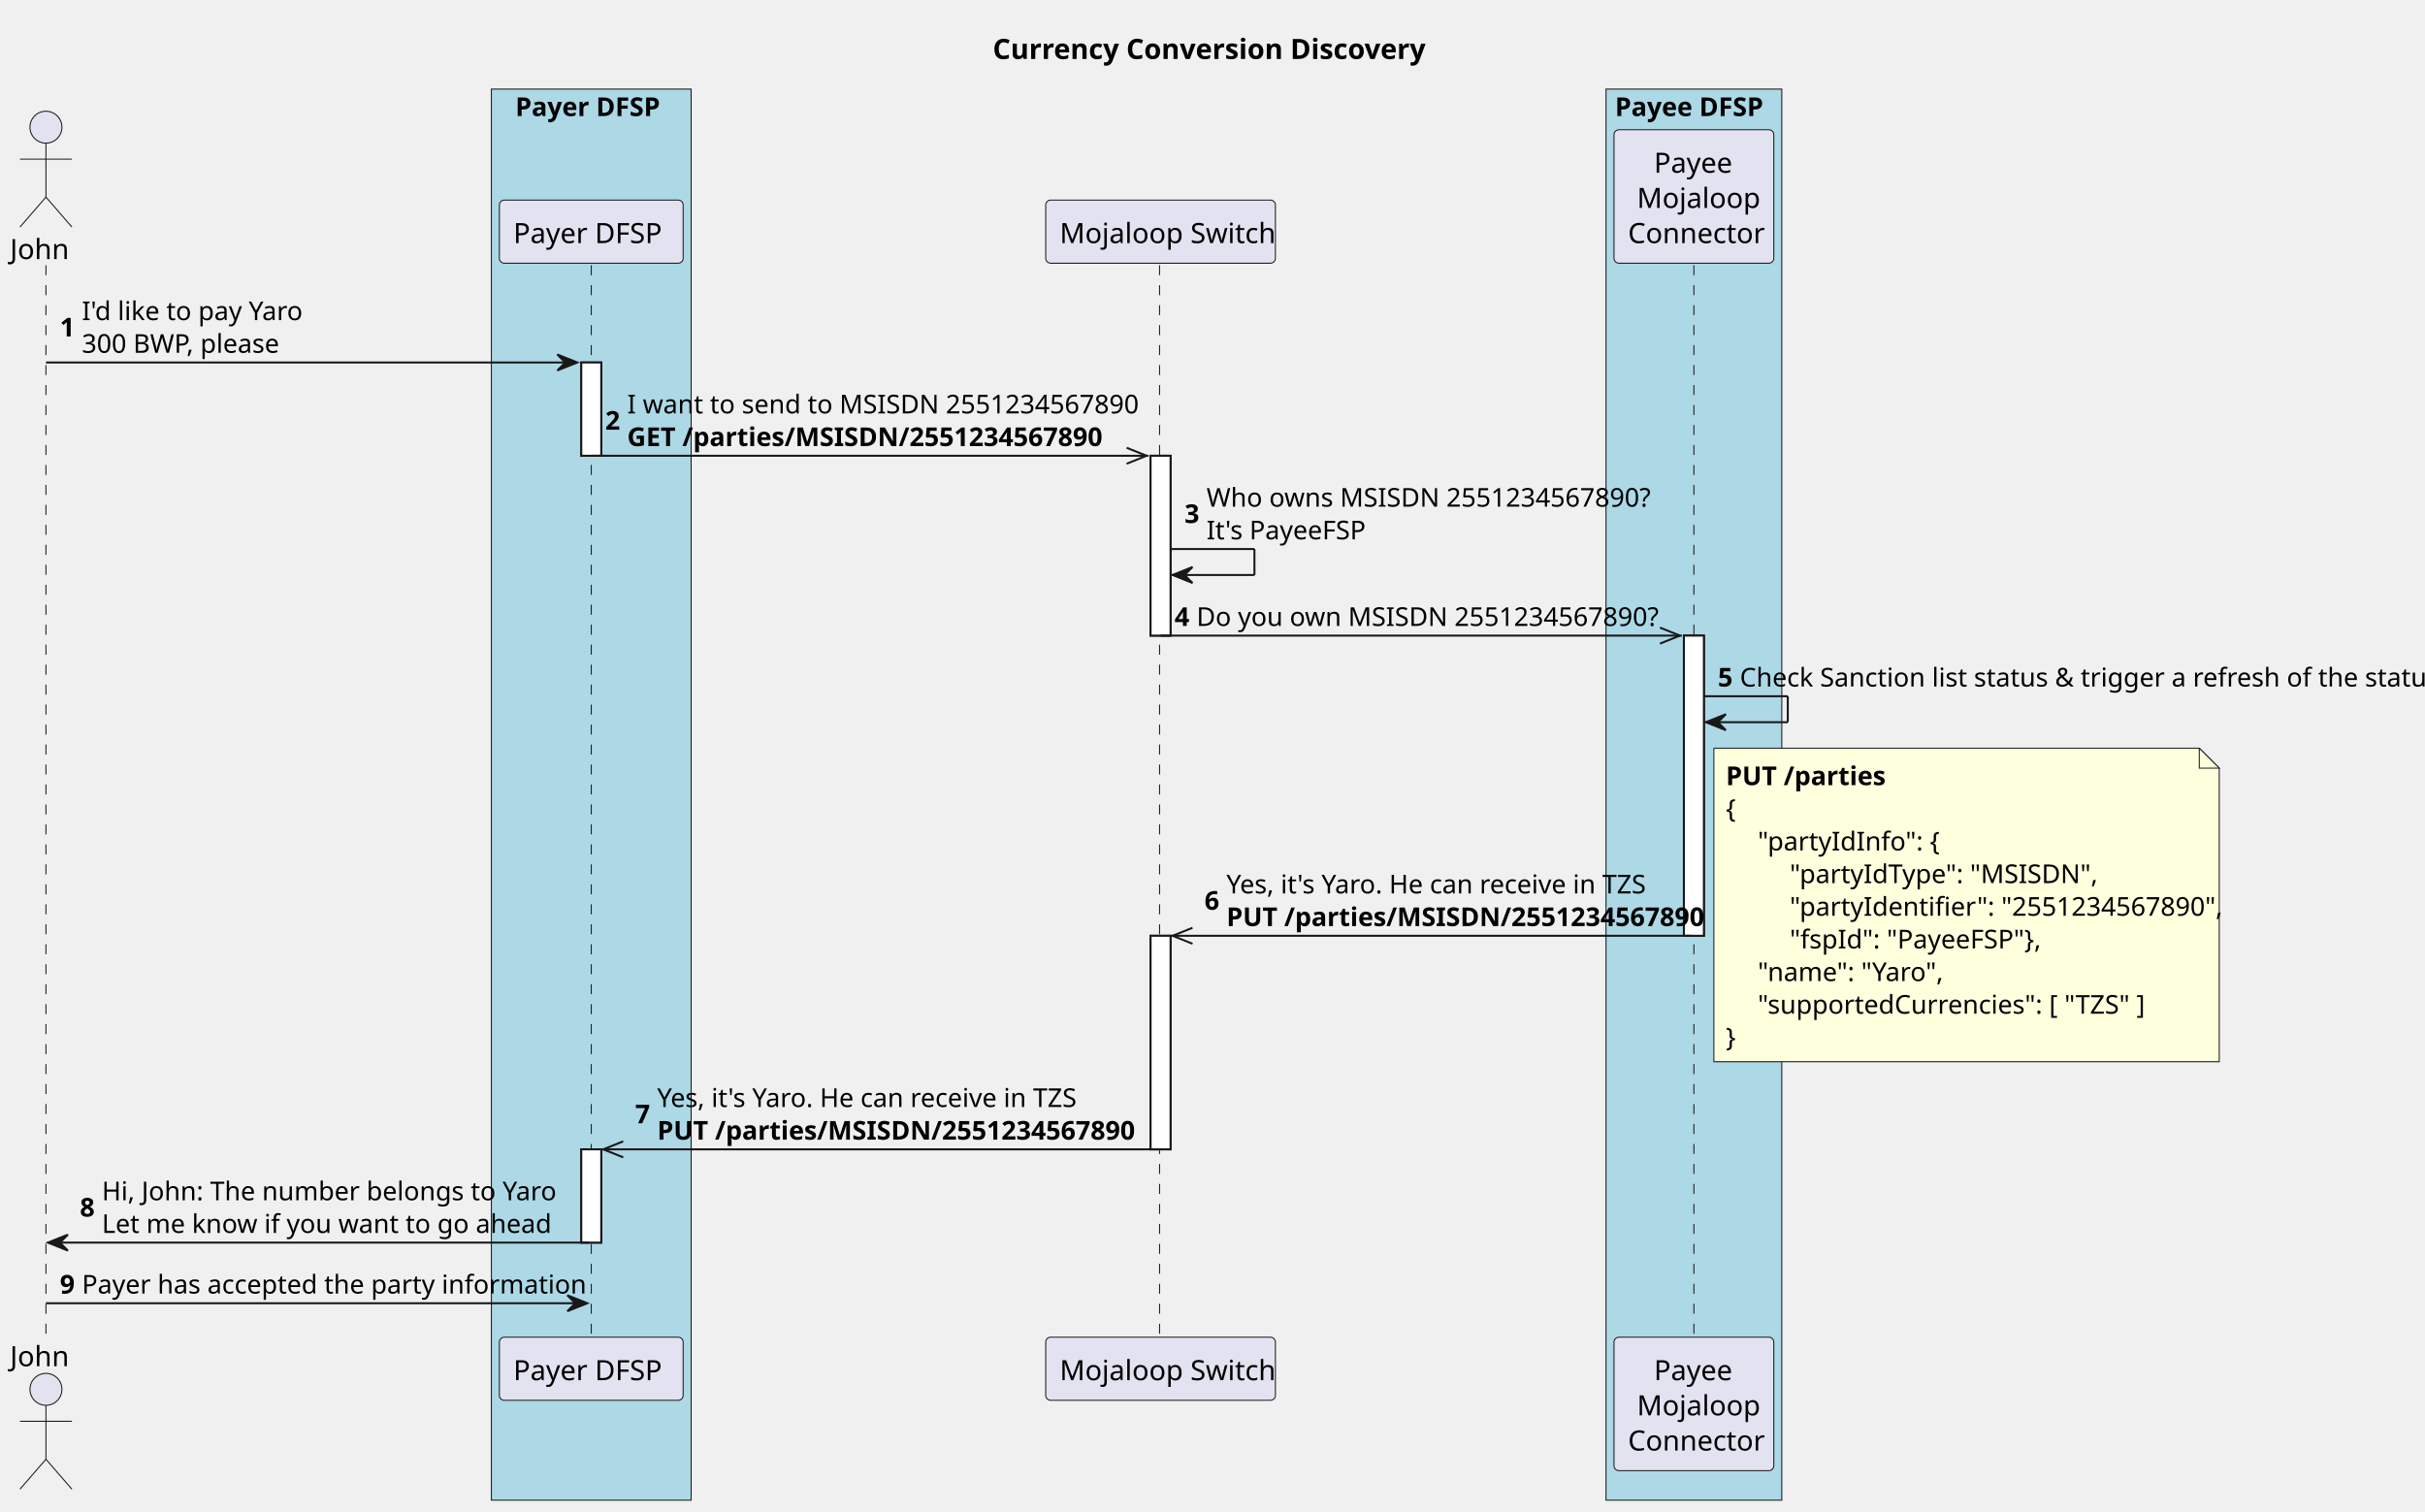
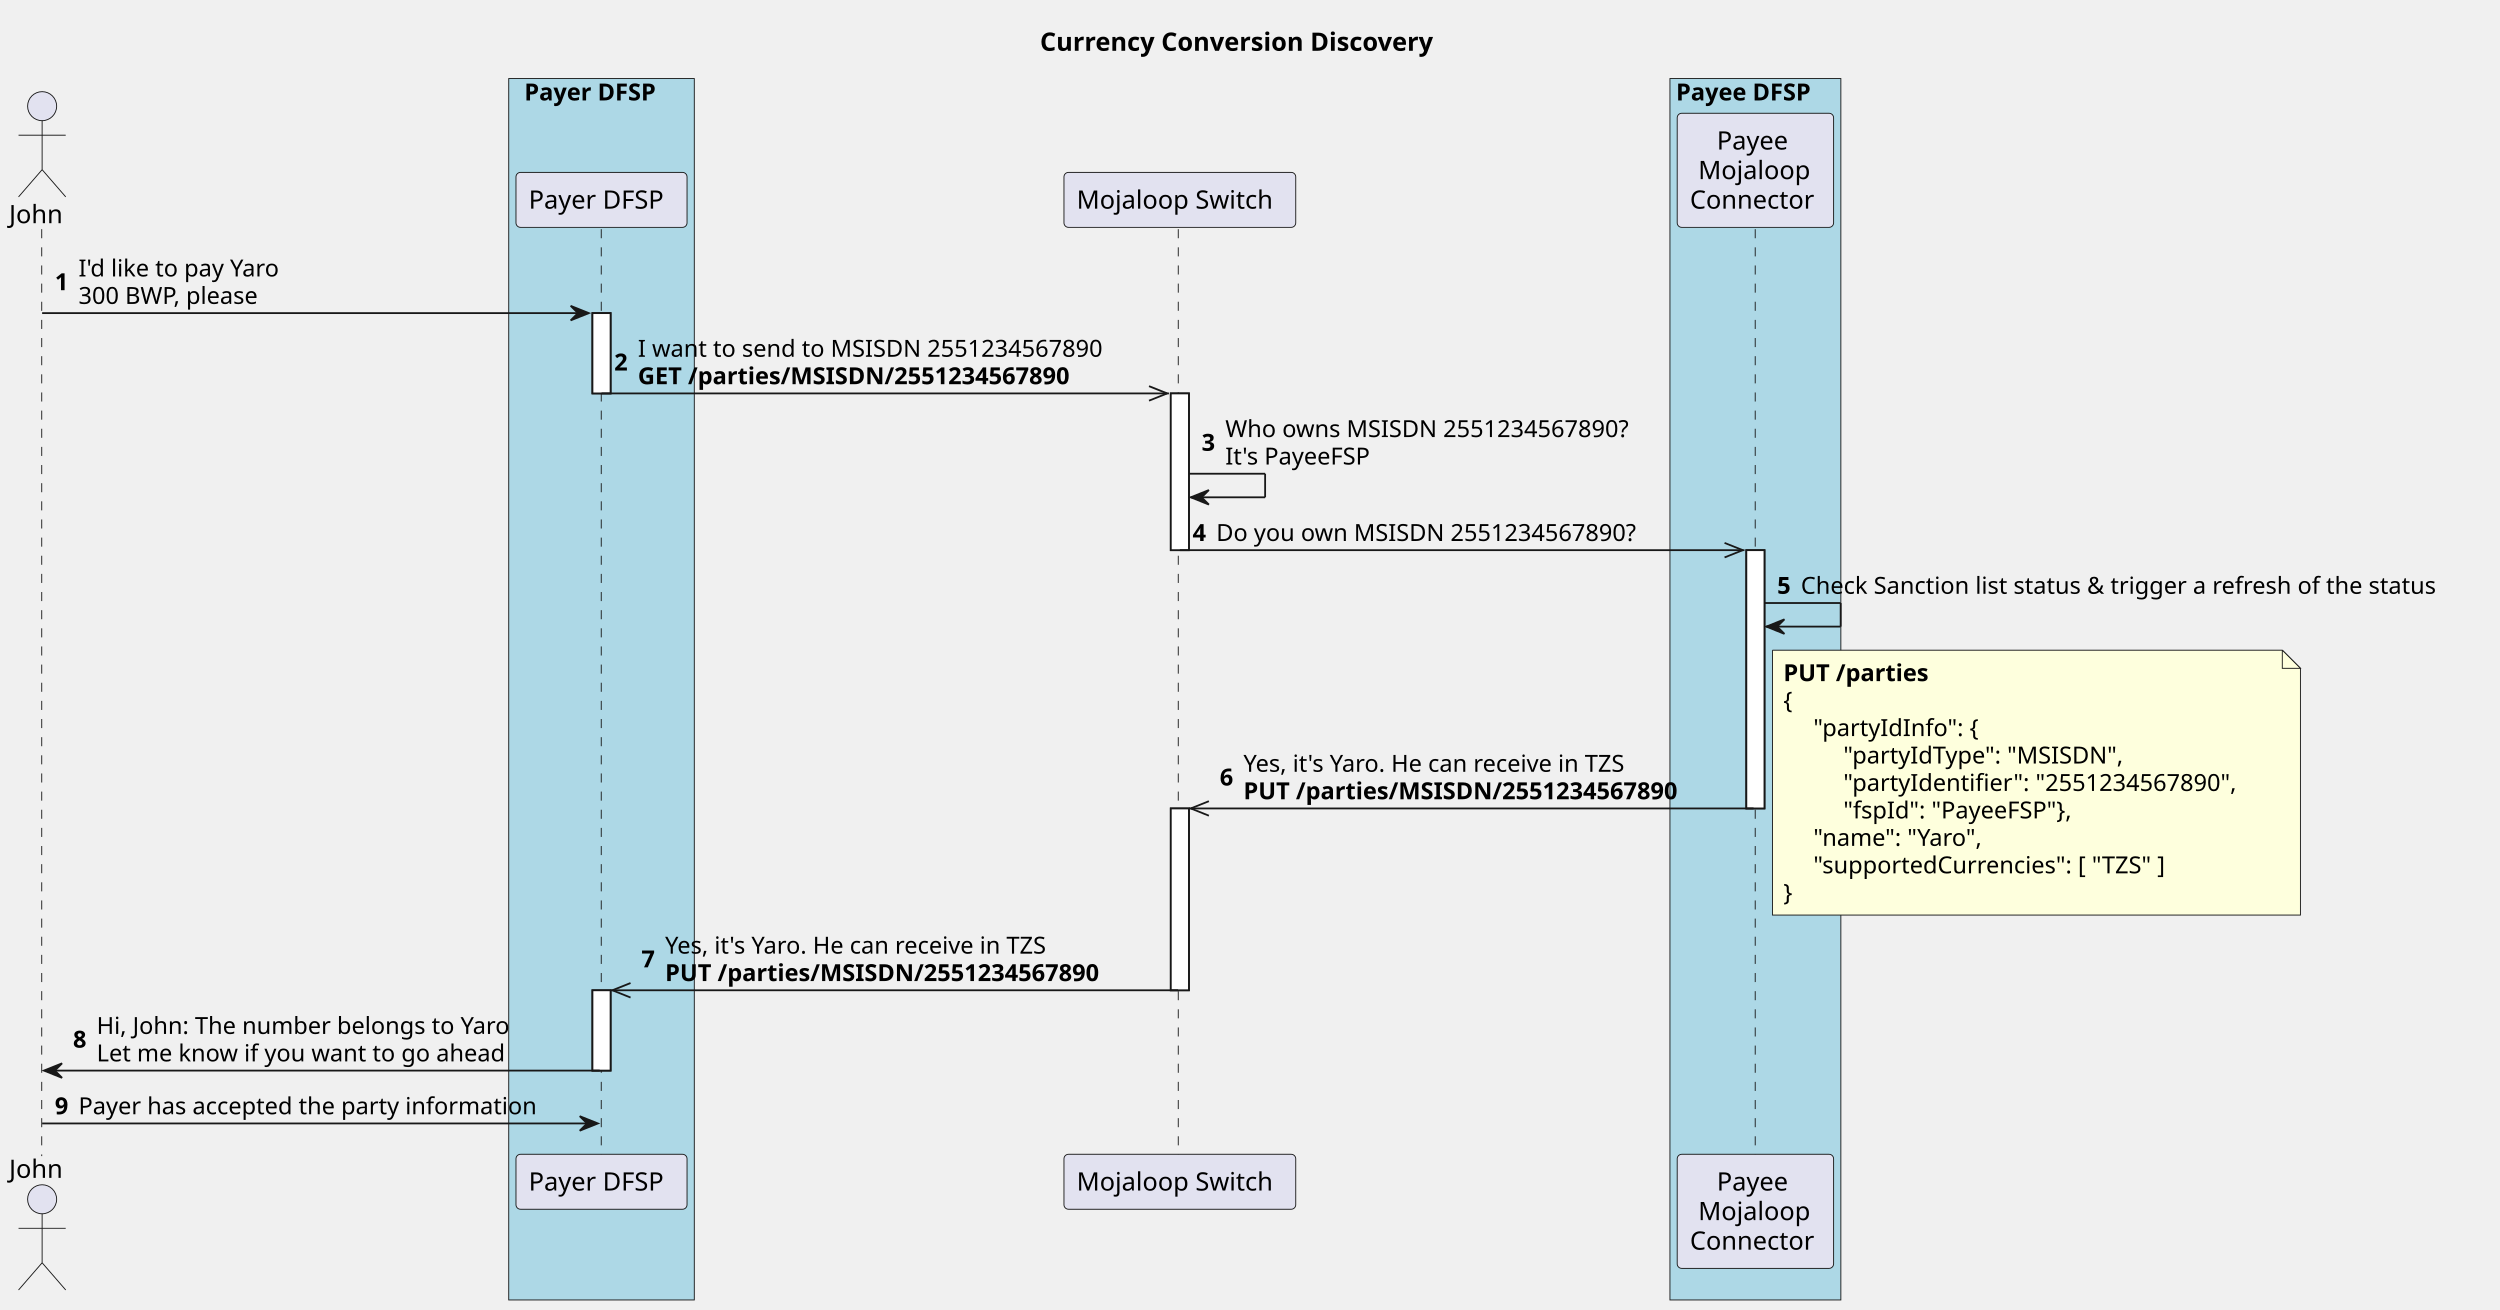
- <svg xmlns="http://www.w3.org/2000/svg" contentStyleType="text/css" height="757px" preserveAspectRatio="none" style="width:1214px;height:757px;background:#FFFFFF;" version="1.1" viewBox="0 0 1214 757" width="1214px" zoomAndPan="magnify">
+ <svg xmlns="http://www.w3.org/2000/svg" contentStyleType="text/css" height="722px" preserveAspectRatio="none" style="width:1378px;height:722px;background:#FFFFFF;" version="1.1" viewBox="0 0 1378 722" width="1378px" zoomAndPan="magnify">
  <defs />
  <g>
-     <text fill="#000000" font-family="sans-serif" font-size="14" font-weight="bold" lengthAdjust="spacing" textLength="224" x="497" y="29.533">Currency Conversion Discovery</text>
-     <rect fill="#ADD8E6" height="706.523" style="stroke:#181818;stroke-width:0.5;" width="100" x="246" y="44.609" />
-     <text fill="#000000" font-family="sans-serif" font-size="13" font-weight="bold" lengthAdjust="spacing" textLength="76" x="258" y="58.105">Payer DFSP</text>
-     <rect fill="#ADD8E6" height="706.523" style="stroke:#181818;stroke-width:0.5;" width="88" x="804" y="44.609" />
-     <text fill="#000000" font-family="sans-serif" font-size="13" font-weight="bold" lengthAdjust="spacing" textLength="79" x="808.5" y="58.105">Payee DFSP</text>
-     <rect fill="#FFFFFF" height="46.703" style="stroke:#181818;stroke-width:1.0;" width="10" x="291" y="181.492" />
-     <rect fill="#FFFFFF" height="46.703" style="stroke:#181818;stroke-width:1.0;" width="10" x="291" y="575.469" />
-     <rect fill="#FFFFFF" height="90.055" style="stroke:#181818;stroke-width:1.0;" width="10" x="576" y="228.195" />
-     <rect fill="#FFFFFF" height="106.934" style="stroke:#181818;stroke-width:1.0;" width="10" x="576" y="468.535" />
-     <rect fill="#FFFFFF" height="150.285" style="stroke:#181818;stroke-width:1.0;" width="10" x="843" y="318.25" />
-     <line style="stroke:#181818;stroke-width:0.5;stroke-dasharray:5.0,5.0;" x1="23" x2="23" y1="132.789" y2="670.523" />
-     <line style="stroke:#181818;stroke-width:0.5;stroke-dasharray:5.0,5.0;" x1="296" x2="296" y1="132.789" y2="670.523" />
-     <line style="stroke:#181818;stroke-width:0.5;stroke-dasharray:5.0,5.0;" x1="580.5" x2="580.5" y1="132.789" y2="670.523" />
-     <line style="stroke:#181818;stroke-width:0.5;stroke-dasharray:5.0,5.0;" x1="848" x2="848" y1="132.789" y2="670.523" />
-     <text fill="#000000" font-family="sans-serif" font-size="14" lengthAdjust="spacing" textLength="30" x="5" y="129.713">John</text>
-     <ellipse cx="23" cy="63.68" fill="#E2E2F0" rx="8" ry="8" style="stroke:#181818;stroke-width:0.5;" />
-     <path d="M23,71.68 L23,98.68 M10,79.68 L36,79.68 M23,98.68 L10,113.68 M23,98.68 L36,113.68 " fill="none" style="stroke:#181818;stroke-width:0.5;" />
-     <text fill="#000000" font-family="sans-serif" font-size="14" lengthAdjust="spacing" textLength="30" x="5" y="684.057">John</text>
-     <ellipse cx="23" cy="695.633" fill="#E2E2F0" rx="8" ry="8" style="stroke:#181818;stroke-width:0.5;" />
-     <path d="M23,703.633 L23,730.633 M10,711.633 L36,711.633 M23,730.633 L10,745.633 M23,730.633 L36,745.633 " fill="none" style="stroke:#181818;stroke-width:0.5;" />
-     <rect fill="#E2E2F0" height="31.609" rx="2.5" ry="2.5" style="stroke:#181818;stroke-width:0.5;" width="92" x="250" y="100.18" />
-     <text fill="#000000" font-family="sans-serif" font-size="14" lengthAdjust="spacing" textLength="78" x="257" y="121.713">Payer DFSP</text>
-     <rect fill="#E2E2F0" height="31.609" rx="2.5" ry="2.5" style="stroke:#181818;stroke-width:0.5;" width="92" x="250" y="669.523" />
-     <text fill="#000000" font-family="sans-serif" font-size="14" lengthAdjust="spacing" textLength="78" x="257" y="691.057">Payer DFSP</text>
-     <rect fill="#E2E2F0" height="31.609" rx="2.5" ry="2.5" style="stroke:#181818;stroke-width:0.5;" width="115" x="523.5" y="100.18" />
-     <text fill="#000000" font-family="sans-serif" font-size="14" lengthAdjust="spacing" textLength="101" x="530.5" y="121.713">Mojaloop Switch</text>
-     <rect fill="#E2E2F0" height="31.609" rx="2.5" ry="2.5" style="stroke:#181818;stroke-width:0.5;" width="115" x="523.5" y="669.523" />
-     <text fill="#000000" font-family="sans-serif" font-size="14" lengthAdjust="spacing" textLength="101" x="530.5" y="691.057">Mojaloop Switch</text>
-     <rect fill="#E2E2F0" height="66.828" rx="2.5" ry="2.5" style="stroke:#181818;stroke-width:0.5;" width="80" x="808" y="64.961" />
-     <text fill="#000000" font-family="sans-serif" font-size="14" lengthAdjust="spacing" textLength="40" x="828" y="86.494">Payee</text>
-     <text fill="#000000" font-family="sans-serif" font-size="14" lengthAdjust="spacing" textLength="57" x="819.5" y="104.103">Mojaloop</text>
-     <text fill="#000000" font-family="sans-serif" font-size="14" lengthAdjust="spacing" textLength="66" x="815" y="121.713">Connector</text>
-     <rect fill="#E2E2F0" height="66.828" rx="2.5" ry="2.5" style="stroke:#181818;stroke-width:0.5;" width="80" x="808" y="669.523" />
-     <text fill="#000000" font-family="sans-serif" font-size="14" lengthAdjust="spacing" textLength="40" x="828" y="691.057">Payee</text>
-     <text fill="#000000" font-family="sans-serif" font-size="14" lengthAdjust="spacing" textLength="57" x="819.5" y="708.666">Mojaloop</text>
-     <text fill="#000000" font-family="sans-serif" font-size="14" lengthAdjust="spacing" textLength="66" x="815" y="726.275">Connector</text>
-     <rect fill="#FFFFFF" height="46.703" style="stroke:#181818;stroke-width:1.0;" width="10" x="291" y="181.492" />
-     <rect fill="#FFFFFF" height="46.703" style="stroke:#181818;stroke-width:1.0;" width="10" x="291" y="575.469" />
-     <rect fill="#FFFFFF" height="90.055" style="stroke:#181818;stroke-width:1.0;" width="10" x="576" y="228.195" />
-     <rect fill="#FFFFFF" height="106.934" style="stroke:#181818;stroke-width:1.0;" width="10" x="576" y="468.535" />
-     <rect fill="#FFFFFF" height="150.285" style="stroke:#181818;stroke-width:1.0;" width="10" x="843" y="318.25" />
-     <polygon fill="#181818" points="279,177.492,289,181.492,279,185.492,283,181.492" style="stroke:#181818;stroke-width:1.0;" />
-     <line style="stroke:#181818;stroke-width:1.0;" x1="23" x2="285" y1="181.492" y2="181.492" />
-     <text fill="#000000" font-family="sans-serif" font-size="13" font-weight="bold" lengthAdjust="spacing" textLength="7" x="30" y="168.46">1</text>
-     <text fill="#000000" font-family="sans-serif" font-size="13" lengthAdjust="spacing" textLength="107" x="41" y="160.284">I'd like to pay Yaro</text>
-     <text fill="#000000" font-family="sans-serif" font-size="13" lengthAdjust="spacing" textLength="102" x="41" y="176.636">300 BWP, please</text>
-     <line style="stroke:#181818;stroke-width:1.0;" x1="574" x2="564" y1="228.195" y2="224.195" />
-     <line style="stroke:#181818;stroke-width:1.0;" x1="574" x2="564" y1="228.195" y2="232.195" />
-     <line style="stroke:#181818;stroke-width:1.0;" x1="296" x2="575" y1="228.195" y2="228.195" />
-     <text fill="#000000" font-family="sans-serif" font-size="13" font-weight="bold" lengthAdjust="spacing" textLength="7" x="303" y="215.163">2</text>
-     <text fill="#000000" font-family="sans-serif" font-size="13" lengthAdjust="spacing" textLength="245" x="314" y="206.987">I want to send to MSISDN 2551234567890</text>
-     <text fill="#000000" font-family="sans-serif" font-size="13" font-weight="bold" lengthAdjust="spacing" textLength="227" x="314" y="223.339">GET /parties/MSISDN/2551234567890</text>
-     <line style="stroke:#181818;stroke-width:1.0;" x1="586" x2="628" y1="274.898" y2="274.898" />
-     <line style="stroke:#181818;stroke-width:1.0;" x1="628" x2="628" y1="274.898" y2="287.898" />
-     <line style="stroke:#181818;stroke-width:1.0;" x1="587" x2="628" y1="287.898" y2="287.898" />
-     <polygon fill="#181818" points="597,283.898,587,287.898,597,291.898,593,287.898" style="stroke:#181818;stroke-width:1.0;" />
-     <text fill="#000000" font-family="sans-serif" font-size="13" font-weight="bold" lengthAdjust="spacing" textLength="7" x="593" y="261.866">3</text>
-     <text fill="#000000" font-family="sans-serif" font-size="13" lengthAdjust="spacing" textLength="217" x="604" y="253.69">Who owns MSISDN 2551234567890?</text>
-     <text fill="#000000" font-family="sans-serif" font-size="13" lengthAdjust="spacing" textLength="83" x="604" y="270.042">It's PayeeFSP</text>
-     <line style="stroke:#181818;stroke-width:1.0;" x1="841" x2="831" y1="318.25" y2="314.25" />
-     <line style="stroke:#181818;stroke-width:1.0;" x1="841" x2="831" y1="318.25" y2="322.25" />
-     <line style="stroke:#181818;stroke-width:1.0;" x1="581" x2="842" y1="318.25" y2="318.25" />
-     <text fill="#000000" font-family="sans-serif" font-size="13" font-weight="bold" lengthAdjust="spacing" textLength="7" x="588" y="313.394">4</text>
-     <text fill="#000000" font-family="sans-serif" font-size="13" lengthAdjust="spacing" textLength="224" x="599" y="313.394">Do you own MSISDN 2551234567890?</text>
-     <line style="stroke:#181818;stroke-width:1.0;" x1="853" x2="895" y1="348.602" y2="348.602" />
-     <line style="stroke:#181818;stroke-width:1.0;" x1="895" x2="895" y1="348.602" y2="361.602" />
-     <line style="stroke:#181818;stroke-width:1.0;" x1="854" x2="895" y1="361.602" y2="361.602" />
-     <polygon fill="#181818" points="864,357.602,854,361.602,864,365.602,860,361.602" style="stroke:#181818;stroke-width:1.0;" />
-     <text fill="#000000" font-family="sans-serif" font-size="13" font-weight="bold" lengthAdjust="spacing" textLength="7" x="860" y="343.745">5</text>
-     <text fill="#000000" font-family="sans-serif" font-size="13" lengthAdjust="spacing" textLength="336" x="871" y="343.745">Check Sanction list status &amp; trigger a refresh of the status</text>
-     <line style="stroke:#181818;stroke-width:1.0;" x1="587" x2="597" y1="468.535" y2="464.535" />
-     <line style="stroke:#181818;stroke-width:1.0;" x1="587" x2="597" y1="468.535" y2="472.535" />
-     <line style="stroke:#181818;stroke-width:1.0;" x1="586" x2="847" y1="468.535" y2="468.535" />
-     <text fill="#000000" font-family="sans-serif" font-size="13" font-weight="bold" lengthAdjust="spacing" textLength="7" x="603" y="455.503">6</text>
-     <text fill="#000000" font-family="sans-serif" font-size="13" lengthAdjust="spacing" textLength="212" x="614" y="447.327">Yes, it's Yaro. He can receive in TZS</text>
-     <text fill="#000000" font-family="sans-serif" font-size="13" font-weight="bold" lengthAdjust="spacing" textLength="227" x="614" y="463.679">PUT /parties/MSISDN/2551234567890</text>
-     <path d="M858,374.602 L858,531.602 L1111,531.602 L1111,384.602 L1101,374.602 L858,374.602 " fill="#FEFFDD" style="stroke:#181818;stroke-width:0.5;" />
-     <path d="M1101,374.602 L1101,384.602 L1111,384.602 L1101,374.602 " fill="#FEFFDD" style="stroke:#181818;stroke-width:0.5;" />
-     <text fill="#000000" font-family="sans-serif" font-size="13" font-weight="bold" lengthAdjust="spacing" textLength="77" x="864" y="393.097">PUT /parties</text>
-     <text fill="#000000" font-family="sans-serif" font-size="13" lengthAdjust="spacing" textLength="4" x="864" y="409.448">{</text>
-     <text fill="#000000" font-family="sans-serif" font-size="13" lengthAdjust="spacing" textLength="81" x="880" y="425.8">"partyIdInfo": {</text>
-     <text fill="#000000" font-family="sans-serif" font-size="13" lengthAdjust="spacing" textLength="149" x="896" y="442.151">"partyIdType": "MSISDN",</text>
-     <text fill="#000000" font-family="sans-serif" font-size="13" lengthAdjust="spacing" textLength="200" x="896" y="458.503">"partyIdentifier": "2551234567890",</text>
-     <text fill="#000000" font-family="sans-serif" font-size="13" lengthAdjust="spacing" textLength="126" x="896" y="474.854">"fspId": "PayeeFSP"},</text>
-     <text fill="#000000" font-family="sans-serif" font-size="13" lengthAdjust="spacing" textLength="91" x="880" y="491.206">"name": "Yaro",</text>
-     <text fill="#000000" font-family="sans-serif" font-size="13" lengthAdjust="spacing" textLength="186" x="880" y="507.558">"supportedCurrencies": [ "TZS" ]</text>
-     <text fill="#000000" font-family="sans-serif" font-size="13" lengthAdjust="spacing" textLength="4" x="864" y="523.909">}</text>
-     <line style="stroke:#181818;stroke-width:1.0;" x1="302" x2="312" y1="575.469" y2="571.469" />
-     <line style="stroke:#181818;stroke-width:1.0;" x1="302" x2="312" y1="575.469" y2="579.469" />
-     <line style="stroke:#181818;stroke-width:1.0;" x1="301" x2="580" y1="575.469" y2="575.469" />
-     <text fill="#000000" font-family="sans-serif" font-size="13" font-weight="bold" lengthAdjust="spacing" textLength="7" x="318" y="562.437">7</text>
-     <text fill="#000000" font-family="sans-serif" font-size="13" lengthAdjust="spacing" textLength="212" x="329" y="554.261">Yes, it's Yaro. He can receive in TZS</text>
-     <text fill="#000000" font-family="sans-serif" font-size="13" font-weight="bold" lengthAdjust="spacing" textLength="227" x="329" y="570.612">PUT /parties/MSISDN/2551234567890</text>
-     <polygon fill="#181818" points="34,618.172,24,622.172,34,626.172,30,622.172" style="stroke:#181818;stroke-width:1.0;" />
-     <line style="stroke:#181818;stroke-width:1.0;" x1="28" x2="295" y1="622.172" y2="622.172" />
-     <text fill="#000000" font-family="sans-serif" font-size="13" font-weight="bold" lengthAdjust="spacing" textLength="7" x="40" y="609.14">8</text>
-     <text fill="#000000" font-family="sans-serif" font-size="13" lengthAdjust="spacing" textLength="218" x="51" y="600.964">Hi, John: The number belongs to Yaro</text>
-     <text fill="#000000" font-family="sans-serif" font-size="13" lengthAdjust="spacing" textLength="212" x="51" y="617.315">Let me know if you want to go ahead</text>
-     <polygon fill="#181818" points="284,648.523,294,652.523,284,656.523,288,652.523" style="stroke:#181818;stroke-width:1.0;" />
-     <line style="stroke:#181818;stroke-width:1.0;" x1="23" x2="290" y1="652.523" y2="652.523" />
-     <text fill="#000000" font-family="sans-serif" font-size="13" font-weight="bold" lengthAdjust="spacing" textLength="7" x="30" y="647.667">9</text>
-     <text fill="#000000" font-family="sans-serif" font-size="13" lengthAdjust="spacing" textLength="238" x="41" y="647.667">Payer has accepted the party information</text>
+     <text fill="#000000" font-family="sans-serif" font-size="14" font-weight="bold" lengthAdjust="spacing" textLength="246.107" x="573.232" y="27.995">Currency Conversion Discovery</text>
+     <rect fill="#ADD8E6" height="673.242" style="stroke:#181818;stroke-width:0.5;" width="102.288" x="280.408" y="43.297" />
+     <text fill="#000000" font-family="sans-serif" font-size="13" font-weight="bold" lengthAdjust="spacing" textLength="85.09" x="289.007" y="55.364">Payer DFSP</text>
+     <rect fill="#ADD8E6" height="673.242" style="stroke:#181818;stroke-width:0.5;" width="94.208" x="920.474" y="43.297" />
+     <text fill="#000000" font-family="sans-serif" font-size="13" font-weight="bold" lengthAdjust="spacing" textLength="87.496" x="923.83" y="55.364">Payee DFSP</text>
+     <rect fill="#FFFFFF" height="44.266" style="stroke:#181818;stroke-width:1.0;" width="10" x="326.552" y="172.586" />
+     <rect fill="#FFFFFF" height="44.266" style="stroke:#181818;stroke-width:1.0;" width="10" x="326.552" y="545.844" />
+     <rect fill="#FFFFFF" height="86.398" style="stroke:#181818;stroke-width:1.0;" width="10" x="645.336" y="216.852" />
+     <rect fill="#FFFFFF" height="100.231" style="stroke:#181818;stroke-width:1.0;" width="10" x="645.336" y="445.613" />
+     <rect fill="#FFFFFF" height="142.363" style="stroke:#181818;stroke-width:1.0;" width="10" x="962.578" y="303.25" />
+     <line style="stroke:#181818;stroke-width:0.5;stroke-dasharray:5.0,5.0;" x1="23" x2="23" y1="126.32" y2="637.242" />
+     <line style="stroke:#181818;stroke-width:0.5;stroke-dasharray:5.0,5.0;" x1="331.408" x2="331.408" y1="126.32" y2="637.242" />
+     <line style="stroke:#181818;stroke-width:0.5;stroke-dasharray:5.0,5.0;" x1="649.457" x2="649.457" y1="126.32" y2="637.242" />
+     <line style="stroke:#181818;stroke-width:0.5;stroke-dasharray:5.0,5.0;" x1="967.474" x2="967.474" y1="126.32" y2="637.242" />
+     <text fill="#000000" font-family="sans-serif" font-size="14" lengthAdjust="spacing" textLength="30.44" x="5" y="123.019">John</text>
+     <ellipse cx="23.22" cy="58.523" fill="#E2E2F0" rx="8" ry="8" style="stroke:#181818;stroke-width:0.5;" />
+     <path d="M23.22,66.523 L23.22,93.523 M10.22,74.523 L36.22,74.523 M23.22,93.523 L10.22,108.523 M23.22,93.523 L36.22,108.523 " fill="none" style="stroke:#181818;stroke-width:0.5;" />
+     <text fill="#000000" font-family="sans-serif" font-size="14" lengthAdjust="spacing" textLength="30.44" x="5" y="649.237">John</text>
+     <ellipse cx="23.22" cy="661.039" fill="#E2E2F0" rx="8" ry="8" style="stroke:#181818;stroke-width:0.5;" />
+     <path d="M23.22,669.039 L23.22,696.039 M10.22,677.039 L36.22,677.039 M23.22,696.039 L10.22,711.039 M23.22,696.039 L36.22,711.039 " fill="none" style="stroke:#181818;stroke-width:0.5;" />
+     <rect fill="#E2E2F0" height="30.297" rx="2.5" ry="2.5" style="stroke:#181818;stroke-width:0.5;" width="94.288" x="284.408" y="95.023" />
+     <text fill="#000000" font-family="sans-serif" font-size="14" lengthAdjust="spacing" textLength="80.288" x="291.408" y="115.019">Payer DFSP</text>
+     <rect fill="#E2E2F0" height="30.297" rx="2.5" ry="2.5" style="stroke:#181818;stroke-width:0.5;" width="94.288" x="284.408" y="636.242" />
+     <text fill="#000000" font-family="sans-serif" font-size="14" lengthAdjust="spacing" textLength="80.288" x="291.408" y="656.237">Payer DFSP</text>
+     <rect fill="#E2E2F0" height="30.297" rx="2.5" ry="2.5" style="stroke:#181818;stroke-width:0.5;" width="127.757" x="586.457" y="95.023" />
+     <text fill="#000000" font-family="sans-serif" font-size="14" lengthAdjust="spacing" textLength="113.757" x="593.457" y="115.019">Mojaloop Switch</text>
+     <rect fill="#E2E2F0" height="30.297" rx="2.5" ry="2.5" style="stroke:#181818;stroke-width:0.5;" width="127.757" x="586.457" y="636.242" />
+     <text fill="#000000" font-family="sans-serif" font-size="14" lengthAdjust="spacing" textLength="113.757" x="593.457" y="656.237">Mojaloop Switch</text>
+     <rect fill="#E2E2F0" height="62.891" rx="2.5" ry="2.5" style="stroke:#181818;stroke-width:0.5;" width="86.208" x="924.474" y="62.43" />
+     <text fill="#000000" font-family="sans-serif" font-size="14" lengthAdjust="spacing" textLength="42.533" x="946.311" y="82.425">Payee</text>
+     <text fill="#000000" font-family="sans-serif" font-size="14" lengthAdjust="spacing" textLength="63.02" x="936.067" y="98.722">Mojaloop</text>
+     <text fill="#000000" font-family="sans-serif" font-size="14" lengthAdjust="spacing" textLength="72.208" x="931.474" y="115.019">Connector</text>
+     <rect fill="#E2E2F0" height="62.891" rx="2.5" ry="2.5" style="stroke:#181818;stroke-width:0.5;" width="86.208" x="924.474" y="636.242" />
+     <text fill="#000000" font-family="sans-serif" font-size="14" lengthAdjust="spacing" textLength="42.533" x="946.311" y="656.237">Payee</text>
+     <text fill="#000000" font-family="sans-serif" font-size="14" lengthAdjust="spacing" textLength="63.02" x="936.067" y="672.534">Mojaloop</text>
+     <text fill="#000000" font-family="sans-serif" font-size="14" lengthAdjust="spacing" textLength="72.208" x="931.474" y="688.831">Connector</text>
+     <rect fill="#FFFFFF" height="44.266" style="stroke:#181818;stroke-width:1.0;" width="10" x="326.552" y="172.586" />
+     <rect fill="#FFFFFF" height="44.266" style="stroke:#181818;stroke-width:1.0;" width="10" x="326.552" y="545.844" />
+     <rect fill="#FFFFFF" height="86.398" style="stroke:#181818;stroke-width:1.0;" width="10" x="645.336" y="216.852" />
+     <rect fill="#FFFFFF" height="100.231" style="stroke:#181818;stroke-width:1.0;" width="10" x="645.336" y="445.613" />
+     <rect fill="#FFFFFF" height="142.363" style="stroke:#181818;stroke-width:1.0;" width="10" x="962.578" y="303.25" />
+     <polygon fill="#181818" points="314.552,168.586,324.552,172.586,314.552,176.586,318.552,172.586" style="stroke:#181818;stroke-width:1.0;" />
+     <line style="stroke:#181818;stroke-width:1.0;" x1="23.22" x2="320.552" y1="172.586" y2="172.586" />
+     <text fill="#000000" font-family="sans-serif" font-size="13" font-weight="bold" lengthAdjust="spacing" textLength="9.045" x="30.22" y="159.954">1</text>
+     <text fill="#000000" font-family="sans-serif" font-size="13" lengthAdjust="spacing" textLength="121.107" x="43.266" y="152.387">I'd like to pay Yaro</text>
+     <text fill="#000000" font-family="sans-serif" font-size="13" lengthAdjust="spacing" textLength="109.421" x="43.266" y="167.52">300 BWP, please</text>
+     <line style="stroke:#181818;stroke-width:1.0;" x1="643.336" x2="633.336" y1="216.852" y2="212.852" />
+     <line style="stroke:#181818;stroke-width:1.0;" x1="643.336" x2="633.336" y1="216.852" y2="220.852" />
+     <line style="stroke:#181818;stroke-width:1.0;" x1="331.552" x2="644.336" y1="216.852" y2="216.852" />
+     <text fill="#000000" font-family="sans-serif" font-size="13" font-weight="bold" lengthAdjust="spacing" textLength="9.045" x="338.552" y="204.219">2</text>
+     <text fill="#000000" font-family="sans-serif" font-size="13" lengthAdjust="spacing" textLength="276.739" x="351.597" y="196.653">I want to send to MSISDN 2551234567890</text>
+     <text fill="#000000" font-family="sans-serif" font-size="13" font-weight="bold" lengthAdjust="spacing" textLength="274.663" x="351.597" y="211.786">GET /parties/MSISDN/2551234567890</text>
+     <line style="stroke:#181818;stroke-width:1.0;" x1="655.336" x2="697.336" y1="261.117" y2="261.117" />
+     <line style="stroke:#181818;stroke-width:1.0;" x1="697.336" x2="697.336" y1="261.117" y2="274.117" />
+     <line style="stroke:#181818;stroke-width:1.0;" x1="656.336" x2="697.336" y1="274.117" y2="274.117" />
+     <polygon fill="#181818" points="666.336,270.117,656.336,274.117,666.336,278.117,662.336,274.117" style="stroke:#181818;stroke-width:1.0;" />
+     <text fill="#000000" font-family="sans-serif" font-size="13" font-weight="bold" lengthAdjust="spacing" textLength="9.045" x="662.336" y="248.485">3</text>
+     <text fill="#000000" font-family="sans-serif" font-size="13" lengthAdjust="spacing" textLength="240.754" x="675.381" y="240.918">Who owns MSISDN 2551234567890?</text>
+     <text fill="#000000" font-family="sans-serif" font-size="13" lengthAdjust="spacing" textLength="86.474" x="675.381" y="256.051">It's PayeeFSP</text>
+     <line style="stroke:#181818;stroke-width:1.0;" x1="960.578" x2="950.578" y1="303.25" y2="299.25" />
+     <line style="stroke:#181818;stroke-width:1.0;" x1="960.578" x2="950.578" y1="303.25" y2="307.25" />
+     <line style="stroke:#181818;stroke-width:1.0;" x1="650.336" x2="961.578" y1="303.25" y2="303.25" />
+     <text fill="#000000" font-family="sans-serif" font-size="13" font-weight="bold" lengthAdjust="spacing" textLength="9.045" x="657.336" y="298.184">4</text>
+     <text fill="#000000" font-family="sans-serif" font-size="13" lengthAdjust="spacing" textLength="250.917" x="670.381" y="298.184">Do you own MSISDN 2551234567890?</text>
+     <line style="stroke:#181818;stroke-width:1.0;" x1="972.578" x2="1014.578" y1="332.383" y2="332.383" />
+     <line style="stroke:#181818;stroke-width:1.0;" x1="1014.578" x2="1014.578" y1="332.383" y2="345.383" />
+     <line style="stroke:#181818;stroke-width:1.0;" x1="973.578" x2="1014.578" y1="345.383" y2="345.383" />
+     <polygon fill="#181818" points="983.578,341.383,973.578,345.383,983.578,349.383,979.578,345.383" style="stroke:#181818;stroke-width:1.0;" />
+     <text fill="#000000" font-family="sans-serif" font-size="13" font-weight="bold" lengthAdjust="spacing" textLength="9.045" x="979.578" y="327.317">5</text>
+     <text fill="#000000" font-family="sans-serif" font-size="13" lengthAdjust="spacing" textLength="378.949" x="992.623" y="327.317">Check Sanction list status &amp; trigger a refresh of the status</text>
+     <line style="stroke:#181818;stroke-width:1.0;" x1="656.336" x2="666.336" y1="445.613" y2="441.613" />
+     <line style="stroke:#181818;stroke-width:1.0;" x1="656.336" x2="666.336" y1="445.613" y2="449.613" />
+     <line style="stroke:#181818;stroke-width:1.0;" x1="655.336" x2="966.578" y1="445.613" y2="445.613" />
+     <text fill="#000000" font-family="sans-serif" font-size="13" font-weight="bold" lengthAdjust="spacing" textLength="9.045" x="672.336" y="432.981">6</text>
+     <text fill="#000000" font-family="sans-serif" font-size="13" lengthAdjust="spacing" textLength="234.032" x="685.381" y="425.415">Yes, it's Yaro. He can receive in TZS</text>
+     <text fill="#000000" font-family="sans-serif" font-size="13" font-weight="bold" lengthAdjust="spacing" textLength="275.196" x="685.381" y="440.547">PUT /parties/MSISDN/2551234567890</text>
+     <path d="M977,358.383 L977,504.383 L1268,504.383 L1268,368.383 L1258,358.383 L977,358.383 " fill="#FEFFDD" style="stroke:#181818;stroke-width:0.5;" />
+     <path d="M1258,358.383 L1258,368.383 L1268,368.383 L1258,358.383 " fill="#FEFFDD" style="stroke:#181818;stroke-width:0.5;" />
+     <text fill="#000000" font-family="sans-serif" font-size="13" font-weight="bold" lengthAdjust="spacing" textLength="89.94" x="983" y="375.45">PUT /parties</text>
+     <text fill="#000000" font-family="sans-serif" font-size="13" lengthAdjust="spacing" textLength="8.271" x="983" y="390.582">{</text>
+     <text fill="#000000" font-family="sans-serif" font-size="13" lengthAdjust="spacing" textLength="99.785" x="999.529" y="405.715">"partyIdInfo": {</text>
+     <text fill="#000000" font-family="sans-serif" font-size="13" lengthAdjust="spacing" textLength="166.175" x="1016.059" y="420.848">"partyIdType": "MSISDN",</text>
+     <text fill="#000000" font-family="sans-serif" font-size="13" lengthAdjust="spacing" textLength="237.002" x="1016.059" y="435.981">"partyIdentifier": "2551234567890",</text>
+     <text fill="#000000" font-family="sans-serif" font-size="13" lengthAdjust="spacing" textLength="139.585" x="1016.059" y="451.114">"fspId": "PayeeFSP"},</text>
+     <text fill="#000000" font-family="sans-serif" font-size="13" lengthAdjust="spacing" textLength="102.635" x="999.529" y="466.247">"name": "Yaro",</text>
+     <text fill="#000000" font-family="sans-serif" font-size="13" lengthAdjust="spacing" textLength="211.872" x="999.529" y="481.379">"supportedCurrencies": [ "TZS" ]</text>
+     <text fill="#000000" font-family="sans-serif" font-size="13" lengthAdjust="spacing" textLength="8.271" x="983" y="496.512">}</text>
+     <line style="stroke:#181818;stroke-width:1.0;" x1="337.552" x2="347.552" y1="545.844" y2="541.844" />
+     <line style="stroke:#181818;stroke-width:1.0;" x1="337.552" x2="347.552" y1="545.844" y2="549.844" />
+     <line style="stroke:#181818;stroke-width:1.0;" x1="336.552" x2="649.336" y1="545.844" y2="545.844" />
+     <text fill="#000000" font-family="sans-serif" font-size="13" font-weight="bold" lengthAdjust="spacing" textLength="9.045" x="353.552" y="533.211">7</text>
+     <text fill="#000000" font-family="sans-serif" font-size="13" lengthAdjust="spacing" textLength="234.032" x="366.597" y="525.645">Yes, it's Yaro. He can receive in TZS</text>
+     <text fill="#000000" font-family="sans-serif" font-size="13" font-weight="bold" lengthAdjust="spacing" textLength="275.196" x="366.597" y="540.778">PUT /parties/MSISDN/2551234567890</text>
+     <polygon fill="#181818" points="34.22,586.109,24.22,590.109,34.22,594.109,30.22,590.109" style="stroke:#181818;stroke-width:1.0;" />
+     <line style="stroke:#181818;stroke-width:1.0;" x1="28.22" x2="330.552" y1="590.109" y2="590.109" />
+     <text fill="#000000" font-family="sans-serif" font-size="13" font-weight="bold" lengthAdjust="spacing" textLength="9.045" x="40.22" y="577.477">8</text>
+     <text fill="#000000" font-family="sans-serif" font-size="13" lengthAdjust="spacing" textLength="243.21" x="53.266" y="569.911">Hi, John: The number belongs to Yaro</text>
+     <text fill="#000000" font-family="sans-serif" font-size="13" lengthAdjust="spacing" textLength="242.1" x="53.266" y="585.043">Let me know if you want to go ahead</text>
+     <polygon fill="#181818" points="319.552,615.242,329.552,619.242,319.552,623.242,323.552,619.242" style="stroke:#181818;stroke-width:1.0;" />
+     <line style="stroke:#181818;stroke-width:1.0;" x1="23.22" x2="325.552" y1="619.242" y2="619.242" />
+     <text fill="#000000" font-family="sans-serif" font-size="13" font-weight="bold" lengthAdjust="spacing" textLength="9.045" x="30.22" y="614.176">9</text>
+     <text fill="#000000" font-family="sans-serif" font-size="13" lengthAdjust="spacing" textLength="271.286" x="43.266" y="614.176">Payer has accepted the party information</text>
  </g>
</svg>
